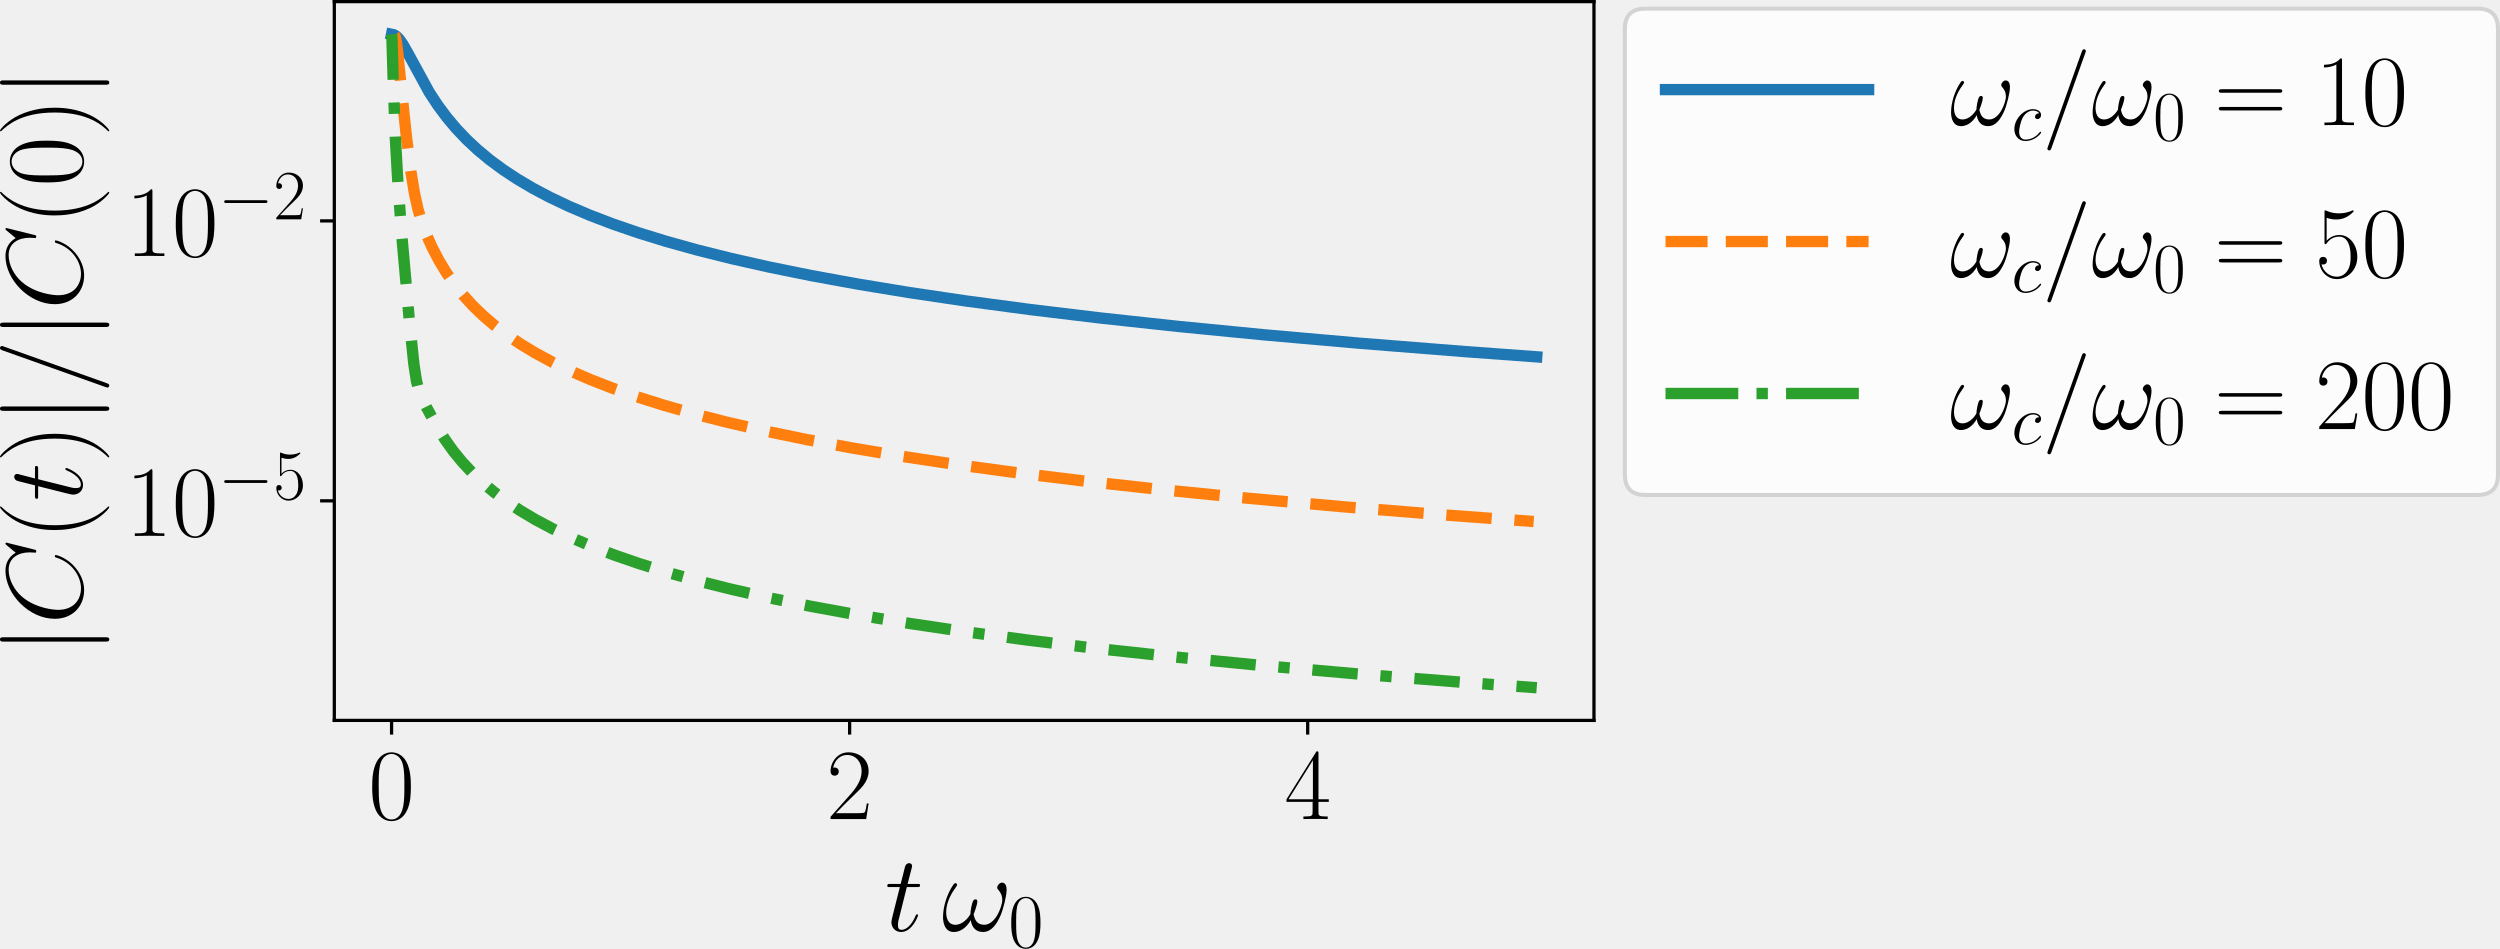
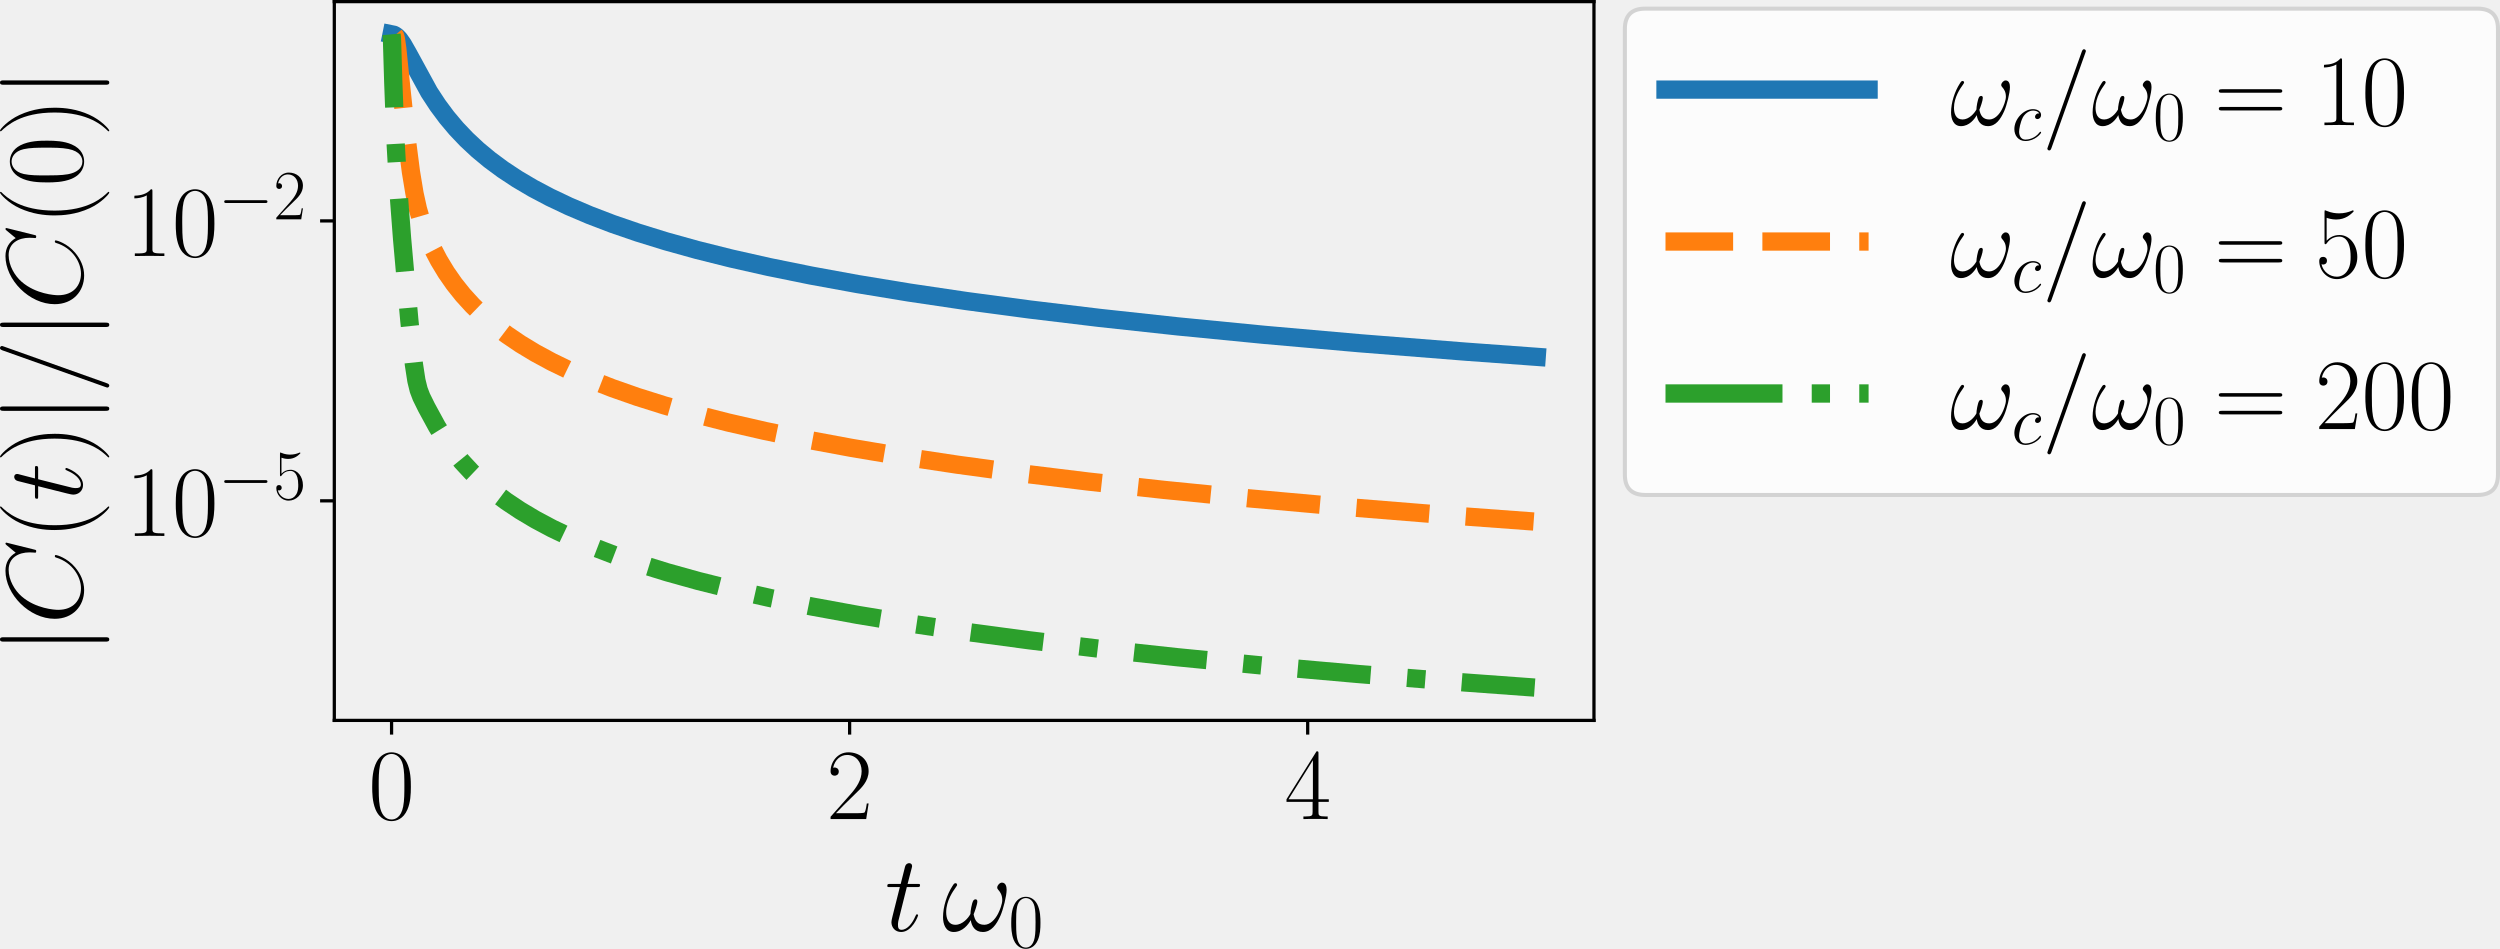
<svg xmlns="http://www.w3.org/2000/svg" xmlns:xlink="http://www.w3.org/1999/xlink" width="615.446pt" height="233.579pt" viewBox="0 0 615.446 233.579" version="1.1" id="svg65">
  <defs id="defs1">
    <style type="text/css" id="style1">*{stroke-linejoin: round; stroke-linecap: butt}</style>
  </defs>
  <g id="patch_2" transform="translate(-7.2,-6.8)">
    <path d="M 89.5,184.147 H 399.6 V 7.2 H 89.5 Z" style="fill:none" id="path2" />
  </g>
  <g id="matplotlib.axis_1" transform="translate(-7.2,-6.8)">
    <g id="xtick_1">
      <g id="line2d_1">
        <defs id="defs2">
          <path id="m92f0f7ee5a" d="M 0,0 V 3.5" style="stroke:#000000;stroke-width:0.8" />
        </defs>
        <g id="g2">
          <use xlink:href="#m92f0f7ee5a" x="103.596" y="184.147" style="stroke:#000000;stroke-width:0.8" id="use2" />
        </g>
      </g>
      <g id="text_1">
        <g transform="matrix(0.25,0,0,-0.25,97.88453,208.4434)" id="g3">
          <defs id="defs3">
            <path id="CMR17-30" d="m 2688,2038 c 0,392 -6,1061 -275,1575 -237,450 -615,611 -947,611 -308,0 -698,-142 -941,-604 C 269,3137 243,2539 243,2038 c 0,-367 7,-926 205,-1415 275,-662 768,-751 1018,-751 294,0 742,121 1004,732 192,444 218,964 218,1434 z M 1466,-26 c -410,0 -653,354 -743,842 -70,380 -70,933 -70,1293 0,495 0,906 83,1298 122,547 480,714 730,714 262,0 601,-174 723,-701 83,-366 89,-797 89,-1311 0,-418 0,-933 -76,-1312 C 2067,96 1690,-26 1466,-26 Z" transform="scale(0.015625)" />
          </defs>
          <use xlink:href="#CMR17-30" transform="scale(0.996264)" id="use3" />
        </g>
      </g>
    </g>
    <g id="xtick_2">
      <g id="line2d_2">
        <g id="g4">
          <use xlink:href="#m92f0f7ee5a" x="216.359" y="184.147" style="stroke:#000000;stroke-width:0.8" id="use4" />
        </g>
      </g>
      <g id="text_2">
        <g transform="matrix(0.25,0,0,-0.25,210.648,208.4434)" id="g5">
          <defs id="defs4">
            <path id="CMR17-32" d="M 2669,990 H 2554 C 2490,537 2438,460 2413,422 2381,371 1920,371 1830,371 H 602 c 230,249 678,702 1222,1225 390,370 845,804 845,1437 0,755 -602,1191 -1274,1191 -704,0 -1133,-621 -1133,-1197 0,-250 186,-282 263,-282 64,0 256,38 256,262 0,199 -167,257 -256,257 -39,0 -77,-7 -103,-20 122,544 493,813 884,813 556,0 921,-441 921,-1024 0,-556 -326,-1035 -691,-1450 L 262,147 V 0 h 2253 z" transform="scale(0.015625)" />
          </defs>
          <use xlink:href="#CMR17-32" transform="scale(0.996264)" id="use5" />
        </g>
      </g>
    </g>
    <g id="xtick_3">
      <g id="line2d_3">
        <g id="g6">
          <use xlink:href="#m92f0f7ee5a" x="329.123" y="184.147" style="stroke:#000000;stroke-width:0.8" id="use6" />
        </g>
      </g>
      <g id="text_3">
        <g transform="matrix(0.25,0,0,-0.25,323.4115,208.4434)" id="g7">
          <defs id="defs6">
            <path id="CMR17-34" d="m 2150,4147 c 0,134 -6,141 -121,141 L 128,1254 V 1088 H 1779 V 460 c 0,-230 -13,-294 -461,-294 H 1197 V 0 c 205,12 550,12 768,12 217,0 563,0 768,-12 v 166 h -122 c -448,0 -461,64 -461,294 v 628 h 653 v 166 H 2150 Z M 1798,3723 V 1254 H 256 Z" transform="scale(0.015625)" />
          </defs>
          <use xlink:href="#CMR17-34" transform="scale(0.996264)" id="use7" />
        </g>
      </g>
    </g>
    <g id="text_4">
      <g transform="matrix(0.27,0,0,-0.27,225.0349,235.9679)" id="g10">
        <defs id="defs7">
          <path id="CMMI12-74" d="m 1286,2566 h 589 c 122,0 186,0 186,115 0,71 -39,71 -167,71 h -563 l 237,912 c 26,88 26,100 26,144 0,102 -84,160 -167,160 -51,0 -198,-20 -249,-222 L 928,2752 H 326 c -128,0 -185,0 -185,-122 0,-64 45,-64 166,-64 H 877 L 454,881 C 403,657 384,593 384,510 384,210 595,-64 954,-64 c 646,0 992,932 992,977 0,38 -26,57 -64,57 -13,0 -39,0 -52,-26 -6,-6 -12,-12 -57,-114 C 1638,510 1344,64 973,64 781,64 768,223 768,364 c 0,6 0,127 19,204 z" transform="scale(0.015625)" />
          <path id="CMMI12-21" d="m 3802,2406 c 0,186 -52,422 -276,422 -128,0 -275,-160 -275,-288 0,-57 26,-96 77,-153 96,-109 218,-282 218,-583 0,-230 -141,-595 -244,-793 -179,-352 -473,-653 -806,-653 -403,0 -557,256 -627,614 70,167 217,583 217,749 0,71 -25,128 -108,128 -45,0 -96,-25 -128,-77 -90,-140 -173,-646 -167,-780 -121,-237 -467,-634 -877,-634 -428,0 -544,378 -544,742 0,666 416,1248 532,1408 64,96 108,160 108,173 0,45 -25,115 -83,115 -102,0 -134,-83 -185,-160 C 307,2131 77,1420 77,806 77,409 224,-64 704,-64 c 531,0 864,454 998,697 52,-358 244,-697 711,-697 486,0 793,428 1024,947 166,371 365,1171 365,1523 z" transform="scale(0.015625)" />
        </defs>
        <use xlink:href="#CMMI12-74" transform="scale(0.996264)" id="use8" />
        <use xlink:href="#CMMI12-21" transform="matrix(0.996264,0,0,0.996264,51.83073,0)" id="use9" />
        <use xlink:href="#CMR17-30" transform="matrix(0.697382,0,0,0.697382,112.5745,-14.94392)" id="use10" />
      </g>
    </g>
  </g>
  <g id="matplotlib.axis_2" transform="translate(-7.2,-6.8)">
    <g id="ytick_1">
      <g id="line2d_4">
        <defs id="defs10">
          <path id="m873029747f" d="M 0,0 H -3.5" style="stroke:#000000;stroke-width:0.8" />
        </defs>
        <g id="g11">
          <use xlink:href="#m873029747f" x="89.5" y="130.089" style="stroke:#000000;stroke-width:0.8" id="use11" />
        </g>
      </g>
      <g id="text_5">
        <g transform="matrix(0.25,0,0,-0.25,38.09913,138.7375)" id="g15">
          <defs id="defs11">
            <path id="CMR17-31" d="m 1702,4083 c 0,134 -6,141 -96,141 -249,-297 -627,-391 -985,-404 -19,0 -51,0 -58,-12 -6,-13 -6,-26 -6,-160 198,0 531,38 787,191 V 467 C 1344,243 1331,166 781,166 H 589 V 0 c 307,6 627,12 934,12 307,0 627,-6 935,-12 v 166 h -192 c -551,0 -564,70 -564,301 z" transform="scale(0.015625)" />
            <path id="CMSY10-0" d="m 4218,1472 c 108,0 224,0 224,128 0,128 -116,128 -224,128 H 755 c -109,0 -224,0 -224,-128 0,-128 115,-128 224,-128 z" transform="scale(0.015625)" />
            <path id="CMR17-35" d="m 730,3750 c 64,-26 326,-109 595,-109 595,0 921,320 1107,499 0,51 0,84 -38,84 -7,0 -20,0 -71,-26 -224,-96 -486,-166 -806,-166 -192,0 -480,23 -794,159 -70,33 -83,33 -89,33 -32,0 -39,-7 -39,-134 V 2231 c 0,-118 0,-151 64,-151 32,0 45,13 77,59 205,296 486,421 806,421 224,0 704,-145 704,-1267 0,-206 0,-577 -192,-871 C 1894,159 1645,25 1370,25 947,25 518,319 403,812 c 26,-6 77,-19 103,-19 83,0 243,45 243,243 0,173 -122,244 -243,244 -148,0 -244,-90 -244,-269 0,-557 442,-1139 1120,-1139 660,0 1287,569 1287,1395 0,787 -499,1395 -1120,1395 -327,0 -602,-122 -819,-358 z" transform="scale(0.015625)" />
          </defs>
          <use xlink:href="#CMR17-31" transform="scale(0.996264)" id="use12" />
          <use xlink:href="#CMR17-30" transform="matrix(0.996264,0,0,0.996264,45.69048,0)" id="use13" />
          <use xlink:href="#CMSY10-0" transform="matrix(0.697382,0,0,0.697382,91.38095,36.15364)" id="use14" />
          <use xlink:href="#CMR17-35" transform="matrix(0.697382,0,0,0.697382,145.6219,36.15364)" id="use15" />
        </g>
      </g>
    </g>
    <g id="ytick_2">
      <g id="line2d_5">
        <g id="g16">
          <use xlink:href="#m873029747f" x="89.5" y="61.182" style="stroke:#000000;stroke-width:0.8" id="use16" />
        </g>
      </g>
      <g id="text_6">
        <g transform="matrix(0.25,0,0,-0.25,38.09913,69.82972)" id="g20">
          <use xlink:href="#CMR17-31" transform="scale(0.996264)" id="use17" />
          <use xlink:href="#CMR17-30" transform="matrix(0.996264,0,0,0.996264,45.69048,0)" id="use18" />
          <use xlink:href="#CMSY10-0" transform="matrix(0.697382,0,0,0.697382,91.38095,36.15364)" id="use19" />
          <use xlink:href="#CMR17-32" transform="matrix(0.697382,0,0,0.697382,145.6219,36.15364)" id="use20" />
        </g>
      </g>
    </g>
    <g id="text_7">
      <g transform="matrix(0,-0.27,-0.27,0,27.37435,167.9532)" id="g33">
        <defs id="defs20">
          <path id="CMSY10-6a" d="m 1018,4569 c 0,115 0,231 -128,231 -128,0 -128,-116 -128,-231 v -5939 c 0,-115 0,-230 128,-230 128,0 128,115 128,230 z" transform="scale(0.015625)" />
          <path id="CMMI12-43" d="m 4781,4422 c 0,58 -45,58 -58,58 -13,0 -38,0 -89,-65 L 4192,3881 C 3968,4262 3616,4480 3136,4480 1754,4480 320,3087 320,1594 320,533 1069,-128 2003,-128 c 512,0 960,217 1331,528 557,464 724,1080 724,1131 0,57 -52,57 -71,57 -57,0 -64,-38 -77,-64 C 3616,533 2752,57 2112,57 1434,57 845,489 845,1391 c 0,203 64,1308 787,2140 352,407 954,763 1562,763 704,0 1017,-578 1017,-1226 0,-165 -19,-305 -19,-331 0,-57 64,-57 83,-57 71,0 77,7 103,121 z" transform="scale(0.015625)" />
          <path id="CMR17-28" d="m 1958,-1562 c 0,6 0,19 -19,38 -294,301 -1081,1121 -1081,3120 0,1999 774,2812 1088,3133 0,6 12,19 12,38 0,20 -19,33 -44,33 -71,0 -615,-475 -928,-1180 C 666,2909 576,2218 576,1603 c 0,-462 45,-1243 429,-2070 307,-666 832,-1133 909,-1133 32,0 44,12 44,38 z" transform="scale(0.015625)" />
          <path id="CMR17-29" d="m 1683,1596 c 0,461 -45,1243 -429,2069 -307,667 -832,1135 -908,1135 -20,0 -45,-7 -45,-39 0,-13 6,-19 13,-32 307,-321 1088,-1134 1088,-3126 0,-1999 -775,-2813 -1088,-3133 -7,-13 -13,-19 -13,-32 0,-32 25,-38 45,-38 70,0 614,473 928,1178 320,711 409,1403 409,2018 z" transform="scale(0.015625)" />
          <path id="CMMI12-3d" d="m 2746,4563 c 0,6 38,102 38,115 0,77 -64,122 -115,122 -32,0 -90,0 -141,-141 L 384,-1364 c 0,-6 -38,-102 -38,-115 0,-77 64,-121 115,-121 38,0 96,6 141,140 z" transform="scale(0.015625)" />
        </defs>
        <use xlink:href="#CMSY10-6a" transform="scale(0.996264)" id="use21" />
        <use xlink:href="#CMMI12-43" transform="matrix(0.996264,0,0,0.996264,27.67409,0)" id="use22" />
        <use xlink:href="#CMR17-28" transform="matrix(0.996264,0,0,0.996264,104.6209,0)" id="use23" />
        <use xlink:href="#CMMI12-74" transform="matrix(0.996264,0,0,0.996264,139.9017,0)" id="use24" />
        <use xlink:href="#CMR17-29" transform="matrix(0.996264,0,0,0.996264,175.128,0)" id="use25" />
        <use xlink:href="#CMSY10-6a" transform="matrix(0.996264,0,0,0.996264,210.4088,0)" id="use26" />
        <use xlink:href="#CMMI12-3d" transform="matrix(0.996264,0,0,0.996264,238.0829,0)" id="use27" />
        <use xlink:href="#CMSY10-6a" transform="matrix(0.996264,0,0,0.996264,286.8578,0)" id="use28" />
        <use xlink:href="#CMMI12-43" transform="matrix(0.996264,0,0,0.996264,314.5319,0)" id="use29" />
        <use xlink:href="#CMR17-28" transform="matrix(0.996264,0,0,0.996264,391.4787,0)" id="use30" />
        <use xlink:href="#CMR17-30" transform="matrix(0.996264,0,0,0.996264,426.7595,0)" id="use31" />
        <use xlink:href="#CMR17-29" transform="matrix(0.996264,0,0,0.996264,472.45,0)" id="use32" />
        <use xlink:href="#CMSY10-6a" transform="matrix(0.996264,0,0,0.996264,507.7308,0)" id="use33" />
      </g>
    </g>
  </g>
-   <g id="line2d_6" transform="translate(-7.2,-6.8)" style="stroke-width:2.8;stroke-dasharray:none">
-     <path d="m 103.596,15.243 0.564,0.114 0.611,0.371 0.705,0.716 0.893,1.261 1.269,2.225 5.216,9.556 2.115,3.225 2.209,2.97 2.35,2.792 2.538,2.669 2.726,2.544 2.961,2.458 3.242,2.399 3.524,2.328 3.853,2.276 4.229,2.238 4.652,2.207 5.122,2.181 5.639,2.157 6.25,2.148 6.908,2.135 7.613,2.117 8.412,2.105 9.352,2.107 10.338,2.097 11.466,2.095 12.688,2.088 14.051,2.083 15.602,2.084 17.293,2.081 19.173,2.079 21.241,2.076 23.543,2.074 26.128,2.074 17.434,1.273 v 0" clip-path="url(#paa1810ae0a)" style="fill:none;stroke:#1f77b4;stroke-width:2.8;stroke-linecap:square;stroke-dasharray:none" id="path33" />
+   <g id="line2d_6" transform="translate(-7.2,-6.8)" style="stroke-width:4.5;stroke-dasharray:none">
+     <path d="m 103.596,15.243 0.564,0.114 0.611,0.371 0.705,0.716 0.893,1.261 1.269,2.225 5.216,9.556 2.115,3.225 2.209,2.97 2.35,2.792 2.538,2.669 2.726,2.544 2.961,2.458 3.242,2.399 3.524,2.328 3.853,2.276 4.229,2.238 4.652,2.207 5.122,2.181 5.639,2.157 6.25,2.148 6.908,2.135 7.613,2.117 8.412,2.105 9.352,2.107 10.338,2.097 11.466,2.095 12.688,2.088 14.051,2.083 15.602,2.084 17.293,2.081 19.173,2.079 21.241,2.076 23.543,2.074 26.128,2.074 17.434,1.273 v 0" clip-path="url(#paa1810ae0a)" style="fill:none;stroke:#1f77b4;stroke-width:4.5;stroke-linecap:square;stroke-dasharray:none" id="path33" />
  </g>
-   <g id="line2d_7" transform="matrix(0.9946979,0,0,0.9946979,-5.906004,-6.399596)" style="fill:none;stroke:#ff7f0e;stroke-opacity:1;stroke-width:2.815;stroke-dasharray:11.26, 5.63;stroke-dashoffset:0">
-     <path d="m 103.596,15.243 0.141,0.167 0.188,0.715 0.329,2.309 0.799,7.888 1.457,13.863 1.128,8.773 0.893,5.401 0.846,3.839 0.94,3.213 1.128,3.04 1.41,3.162 1.692,3.243 1.833,3.03 1.974,2.833 2.162,2.708 2.35,2.582 2.538,2.46 2.82,2.42 3.102,2.362 3.383,2.294 3.712,2.246 4.088,2.213 4.511,2.187 4.981,2.165 5.498,2.145 6.109,2.141 6.767,2.131 7.472,2.116 8.271,2.107 9.164,2.101 10.15,2.095 11.231,2.087 12.453,2.084 13.816,2.083 15.32,2.081 16.964,2.076 18.844,2.078 20.865,2.074 23.167,2.075 25.658,2.072 21.758,1.602 v 0" clip-path="url(#paa1810ae0a)" style="fill:none;stroke:#ff7f0e;stroke-width:2.815;stroke-dasharray:11.26, 5.63;stroke-dashoffset:0;stroke-opacity:1" id="path34" />
+   <g id="line2d_7" transform="matrix(0.9946979,0,0,0.9946979,-5.906004,-6.399596)" style="fill:none;stroke:#ff7f0e;stroke-opacity:1;stroke-width:4.524;stroke-dasharray:18.096,9.048;stroke-dashoffset:0">
+     <path d="m 103.596,15.243 0.141,0.167 0.188,0.715 0.329,2.309 0.799,7.888 1.457,13.863 1.128,8.773 0.893,5.401 0.846,3.839 0.94,3.213 1.128,3.04 1.41,3.162 1.692,3.243 1.833,3.03 1.974,2.833 2.162,2.708 2.35,2.582 2.538,2.46 2.82,2.42 3.102,2.362 3.383,2.294 3.712,2.246 4.088,2.213 4.511,2.187 4.981,2.165 5.498,2.145 6.109,2.141 6.767,2.131 7.472,2.116 8.271,2.107 9.164,2.101 10.15,2.095 11.231,2.087 12.453,2.084 13.816,2.083 15.32,2.081 16.964,2.076 18.844,2.078 20.865,2.074 23.167,2.075 25.658,2.072 21.758,1.602 v 0" clip-path="url(#paa1810ae0a)" style="fill:none;stroke:#ff7f0e;stroke-width:4.524;stroke-dasharray:18.096,9.048;stroke-dashoffset:0;stroke-opacity:1" id="path34" />
  </g>
-   <g id="line2d_8" transform="translate(-7.2,-6.8)" style="stroke:#2ca02c;stroke-opacity:1;fill:none;stroke-width:2.8;stroke-dasharray:11.2, 5.6, 2.8, 5.6;stroke-dashoffset:0">
-     <path d="m 103.596,15.243 0.094,1.06 0.329,10.869 0.517,13.782 0.658,11.565 0.987,13.035 1.786,20.108 1.128,10.847 0.611,3.983 0.564,2.286 0.658,1.73 1.269,2.573 2.585,4.749 1.974,3.17 2.021,2.83 2.162,2.649 2.35,2.532 2.585,2.459 2.82,2.377 3.102,2.324 3.43,2.29 3.759,2.241 4.135,2.205 4.605,2.199 5.075,2.172 5.592,2.148 6.203,2.14 6.861,2.127 7.566,2.109 8.412,2.109 9.305,2.1 10.291,2.091 11.419,2.089 12.641,2.083 14.004,2.079 15.555,2.081 17.246,2.079 19.126,2.077 21.194,2.074 23.496,2.073 26.081,2.074 17.716,1.295 v 0" clip-path="url(#paa1810ae0a)" style="fill:none;stroke:#2ca02c;stroke-width:2.8;stroke-dasharray:11.2, 5.6, 2.8, 5.6;stroke-dashoffset:0;stroke-opacity:1" id="path35" />
+   <g id="line2d_8" transform="translate(-7.2,-6.8)" style="stroke:#2ca02c;stroke-opacity:1;fill:none;stroke-width:4.5;stroke-dasharray:18,9,4.5,9;stroke-dashoffset:0">
+     <path d="m 103.596,15.243 0.094,1.06 0.329,10.869 0.517,13.782 0.658,11.565 0.987,13.035 1.786,20.108 1.128,10.847 0.611,3.983 0.564,2.286 0.658,1.73 1.269,2.573 2.585,4.749 1.974,3.17 2.021,2.83 2.162,2.649 2.35,2.532 2.585,2.459 2.82,2.377 3.102,2.324 3.43,2.29 3.759,2.241 4.135,2.205 4.605,2.199 5.075,2.172 5.592,2.148 6.203,2.14 6.861,2.127 7.566,2.109 8.412,2.109 9.305,2.1 10.291,2.091 11.419,2.089 12.641,2.083 14.004,2.079 15.555,2.081 17.246,2.079 19.126,2.077 21.194,2.074 23.496,2.073 26.081,2.074 17.716,1.295 v 0" clip-path="url(#paa1810ae0a)" style="fill:none;stroke:#2ca02c;stroke-width:4.5;stroke-dasharray:18,9,4.5,9;stroke-dashoffset:0;stroke-opacity:1" id="path35" />
  </g>
  <g id="patch_3" transform="translate(-7.2,-6.8)">
    <path d="M 89.5,184.147 V 7.2" style="fill:none;stroke:#000000;stroke-width:0.8;stroke-linecap:square;stroke-linejoin:miter" id="path36" />
  </g>
  <g id="patch_4" transform="translate(-7.2,-6.8)">
    <path d="M 399.6,184.147 V 7.2" style="fill:none;stroke:#000000;stroke-width:0.8;stroke-linecap:square;stroke-linejoin:miter" id="path37" />
  </g>
  <g id="patch_5" transform="translate(-7.2,-6.8)">
    <path d="M 89.5,184.147 H 399.6" style="fill:none;stroke:#000000;stroke-width:0.8;stroke-linecap:square;stroke-linejoin:miter" id="path38" />
  </g>
  <g id="patch_6" transform="translate(-7.2,-6.8)">
    <path d="M 89.5,7.2 H 399.6" style="fill:none;stroke:#000000;stroke-width:0.8;stroke-linecap:square;stroke-linejoin:miter" id="path39" />
  </g>
  <path d="M 405.008,121.847 H 609.946 q 5,0 5,-5 V 7.127 q 0,-5 -5,-5 H 405.008 q -5,0 -5,5 V 116.847 q 0,5 5,5 z" style="opacity:0.8;fill:#ffffff;stroke:#cccccc;stroke-linejoin:miter" id="path40" />
-   <path d="m 410.008,22.057 h 25 25" style="fill:none;stroke:#1f77b4;stroke-width:2.8;stroke-linecap:square;stroke-dasharray:none" id="path41" />
+   <path d="m 410.008,22.057 h 25 25" style="fill:none;stroke:#1f77b4;stroke-width:4.5;stroke-linecap:square;stroke-dasharray:none" id="path41" />
  <g transform="matrix(0.25,0,0,-0.25,480.0078,30.80681)" id="g48">
    <defs id="defs41">
      <path id="CMMI12-63" d="m 2502,2432 c -121,0 -179,0 -268,-77 -39,-32 -109,-128 -109,-231 0,-128 96,-205 217,-205 154,0 327,128 327,384 0,288 -295,513 -736,513 -839,0 -1677,-884 -1677,-1805 0,-565 346,-1075 998,-1075 871,0 1421,686 1421,770 0,39 -38,71 -64,71 -19,0 -25,-6 -83,-65 C 2118,161 1510,64 1267,64 826,64 685,453 685,777 c 0,227 109,857 339,1296 166,301 512,614 915,614 83,0 435,-11 563,-255 z" transform="scale(0.015625)" />
      <path id="CMR17-3d" d="m 4115,2048 c 96,0 192,0 192,108 0,116 -109,116 -217,116 H 512 c -109,0 -218,0 -218,-116 0,-108 96,-108 192,-108 z M 4090,927 c 108,0 217,0 217,116 0,109 -96,109 -192,109 H 486 c -96,0 -192,0 -192,-109 0,-116 109,-116 218,-116 z" transform="scale(0.015625)" />
    </defs>
    <use xlink:href="#CMMI12-21" transform="scale(0.996264)" id="use41" />
    <use xlink:href="#CMMI12-63" transform="matrix(0.697382,0,0,0.697382,60.74375,-14.94392)" id="use42" />
    <use xlink:href="#CMMI12-3d" transform="matrix(0.996264,0,0,0.996264,90.63002,0)" id="use43" />
    <use xlink:href="#CMMI12-21" transform="matrix(0.996264,0,0,0.996264,139.4049,0)" id="use44" />
    <use xlink:href="#CMR17-30" transform="matrix(0.697382,0,0,0.697382,200.1487,-14.94392)" id="use45" />
    <use xlink:href="#CMR17-3d" transform="matrix(0.996264,0,0,0.996264,260.304,0)" id="use46" />
    <use xlink:href="#CMR17-31" transform="matrix(0.996264,0,0,0.996264,359.6928,0)" id="use47" />
    <use xlink:href="#CMR17-30" transform="matrix(0.996264,0,0,0.996264,405.3833,0)" id="use48" />
  </g>
-   <path d="m 410.008,59.463 h 25 25" style="fill:none;stroke:#ff7f0e;stroke-width:2.8;stroke-dasharray:10.36,4.48;stroke-dashoffset:0" id="path48" />
+   <path d="m 410.008,59.463 h 25 25" style="fill:none;stroke:#ff7f0e;stroke-width:4.5;stroke-dasharray:16.65,7.2;stroke-dashoffset:0" id="path48" />
  <g transform="matrix(0.25,0,0,-0.25,480.0078,68.21341)" id="g56">
    <use xlink:href="#CMMI12-21" transform="scale(0.996264)" id="use49" />
    <use xlink:href="#CMMI12-63" transform="matrix(0.697382,0,0,0.697382,60.74375,-14.94392)" id="use50" />
    <use xlink:href="#CMMI12-3d" transform="matrix(0.996264,0,0,0.996264,90.63002,0)" id="use51" />
    <use xlink:href="#CMMI12-21" transform="matrix(0.996264,0,0,0.996264,139.4049,0)" id="use52" />
    <use xlink:href="#CMR17-30" transform="matrix(0.697382,0,0,0.697382,200.1487,-14.94392)" id="use53" />
    <use xlink:href="#CMR17-3d" transform="matrix(0.996264,0,0,0.996264,260.304,0)" id="use54" />
    <use xlink:href="#CMR17-35" transform="matrix(0.996264,0,0,0.996264,359.6928,0)" id="use55" />
    <use xlink:href="#CMR17-30" transform="matrix(0.996264,0,0,0.996264,405.3833,0)" id="use56" />
  </g>
-   <path d="m 410.008,96.87 h 25 25" style="fill:none;stroke:#2ca02c;stroke-width:2.8;stroke-dasharray:17.92,4.48,2.8,4.48;stroke-dashoffset:0" id="path56" />
+   <path d="m 410.008,96.87 h 25 25" style="fill:none;stroke:#2ca02c;stroke-width:4.5;stroke-dasharray:28.8,7.2,4.5,7.2;stroke-dashoffset:0" id="path56" />
  <g transform="matrix(0.25,0,0,-0.25,480.0078,105.62)" id="g65">
    <use xlink:href="#CMMI12-21" transform="scale(0.996264)" id="use57" />
    <use xlink:href="#CMMI12-63" transform="matrix(0.697382,0,0,0.697382,60.74375,-14.94392)" id="use58" />
    <use xlink:href="#CMMI12-3d" transform="matrix(0.996264,0,0,0.996264,90.63002,0)" id="use59" />
    <use xlink:href="#CMMI12-21" transform="matrix(0.996264,0,0,0.996264,139.4049,0)" id="use60" />
    <use xlink:href="#CMR17-30" transform="matrix(0.697382,0,0,0.697382,200.1487,-14.94392)" id="use61" />
    <use xlink:href="#CMR17-3d" transform="matrix(0.996264,0,0,0.996264,260.304,0)" id="use62" />
    <use xlink:href="#CMR17-32" transform="matrix(0.996264,0,0,0.996264,359.6928,0)" id="use63" />
    <use xlink:href="#CMR17-30" transform="matrix(0.996264,0,0,0.996264,405.3833,0)" id="use64" />
    <use xlink:href="#CMR17-30" transform="matrix(0.996264,0,0,0.996264,451.0738,0)" id="use65" />
  </g>
  <defs id="defs65">
    <clipPath id="paa1810ae0a">
      <rect x="89.5" y="7.2" width="310.1" height="176.947" id="rect65" />
    </clipPath>
  </defs>
</svg>
